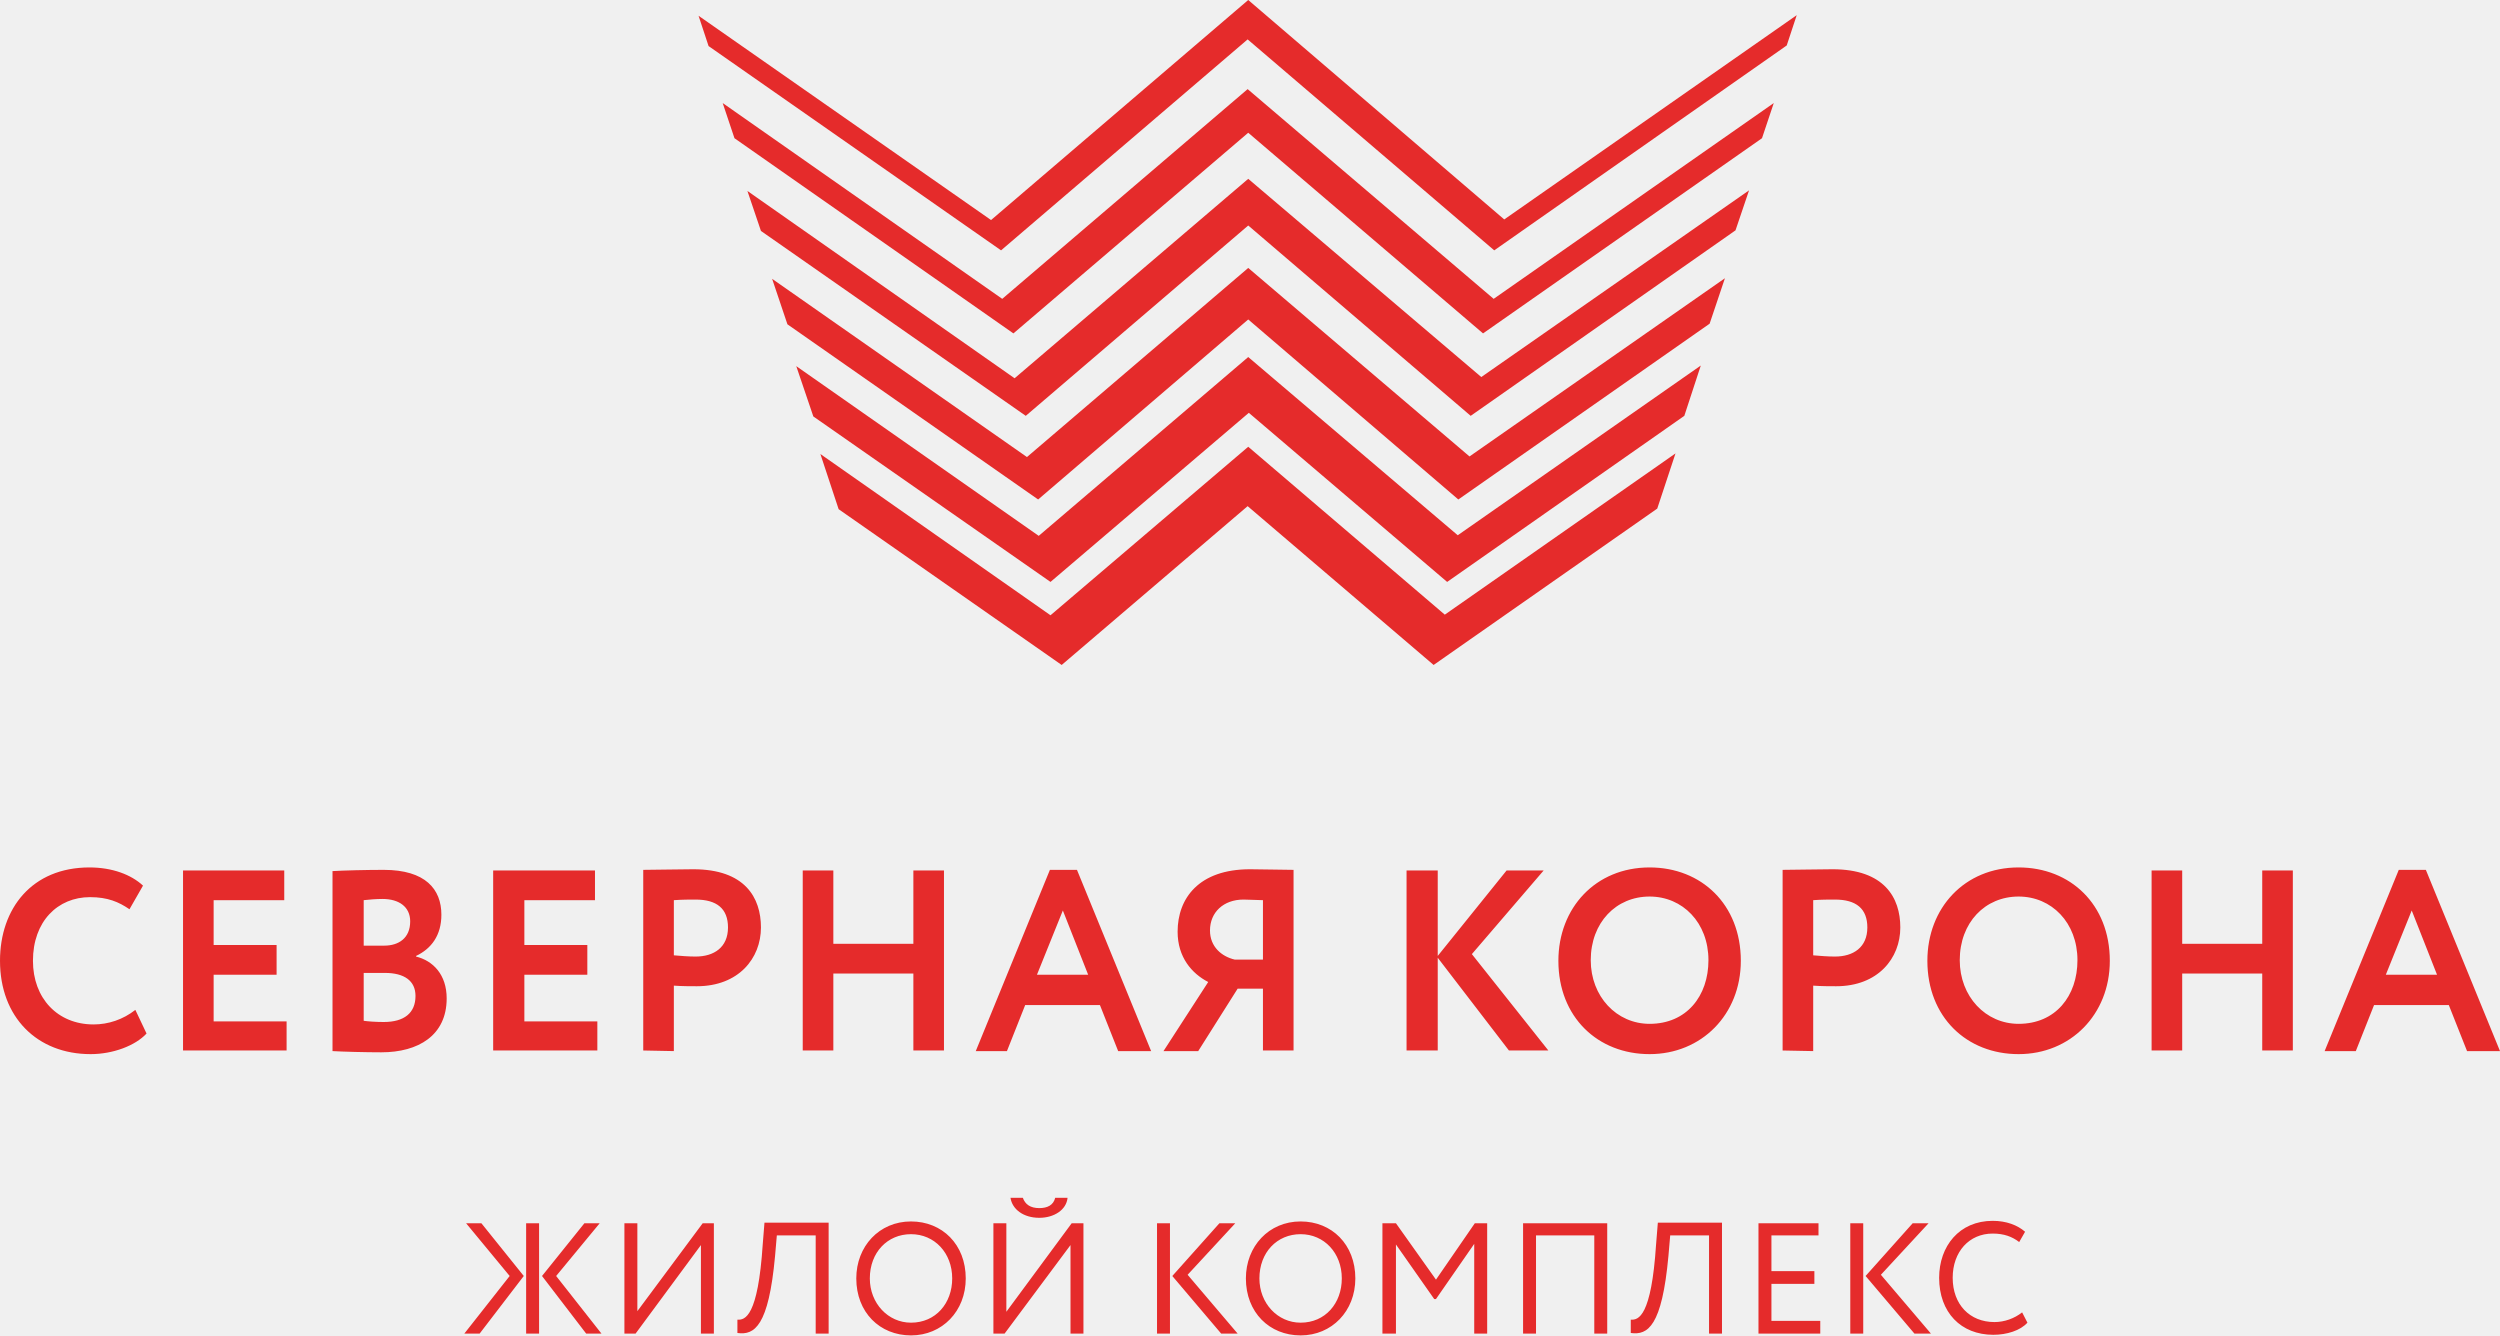
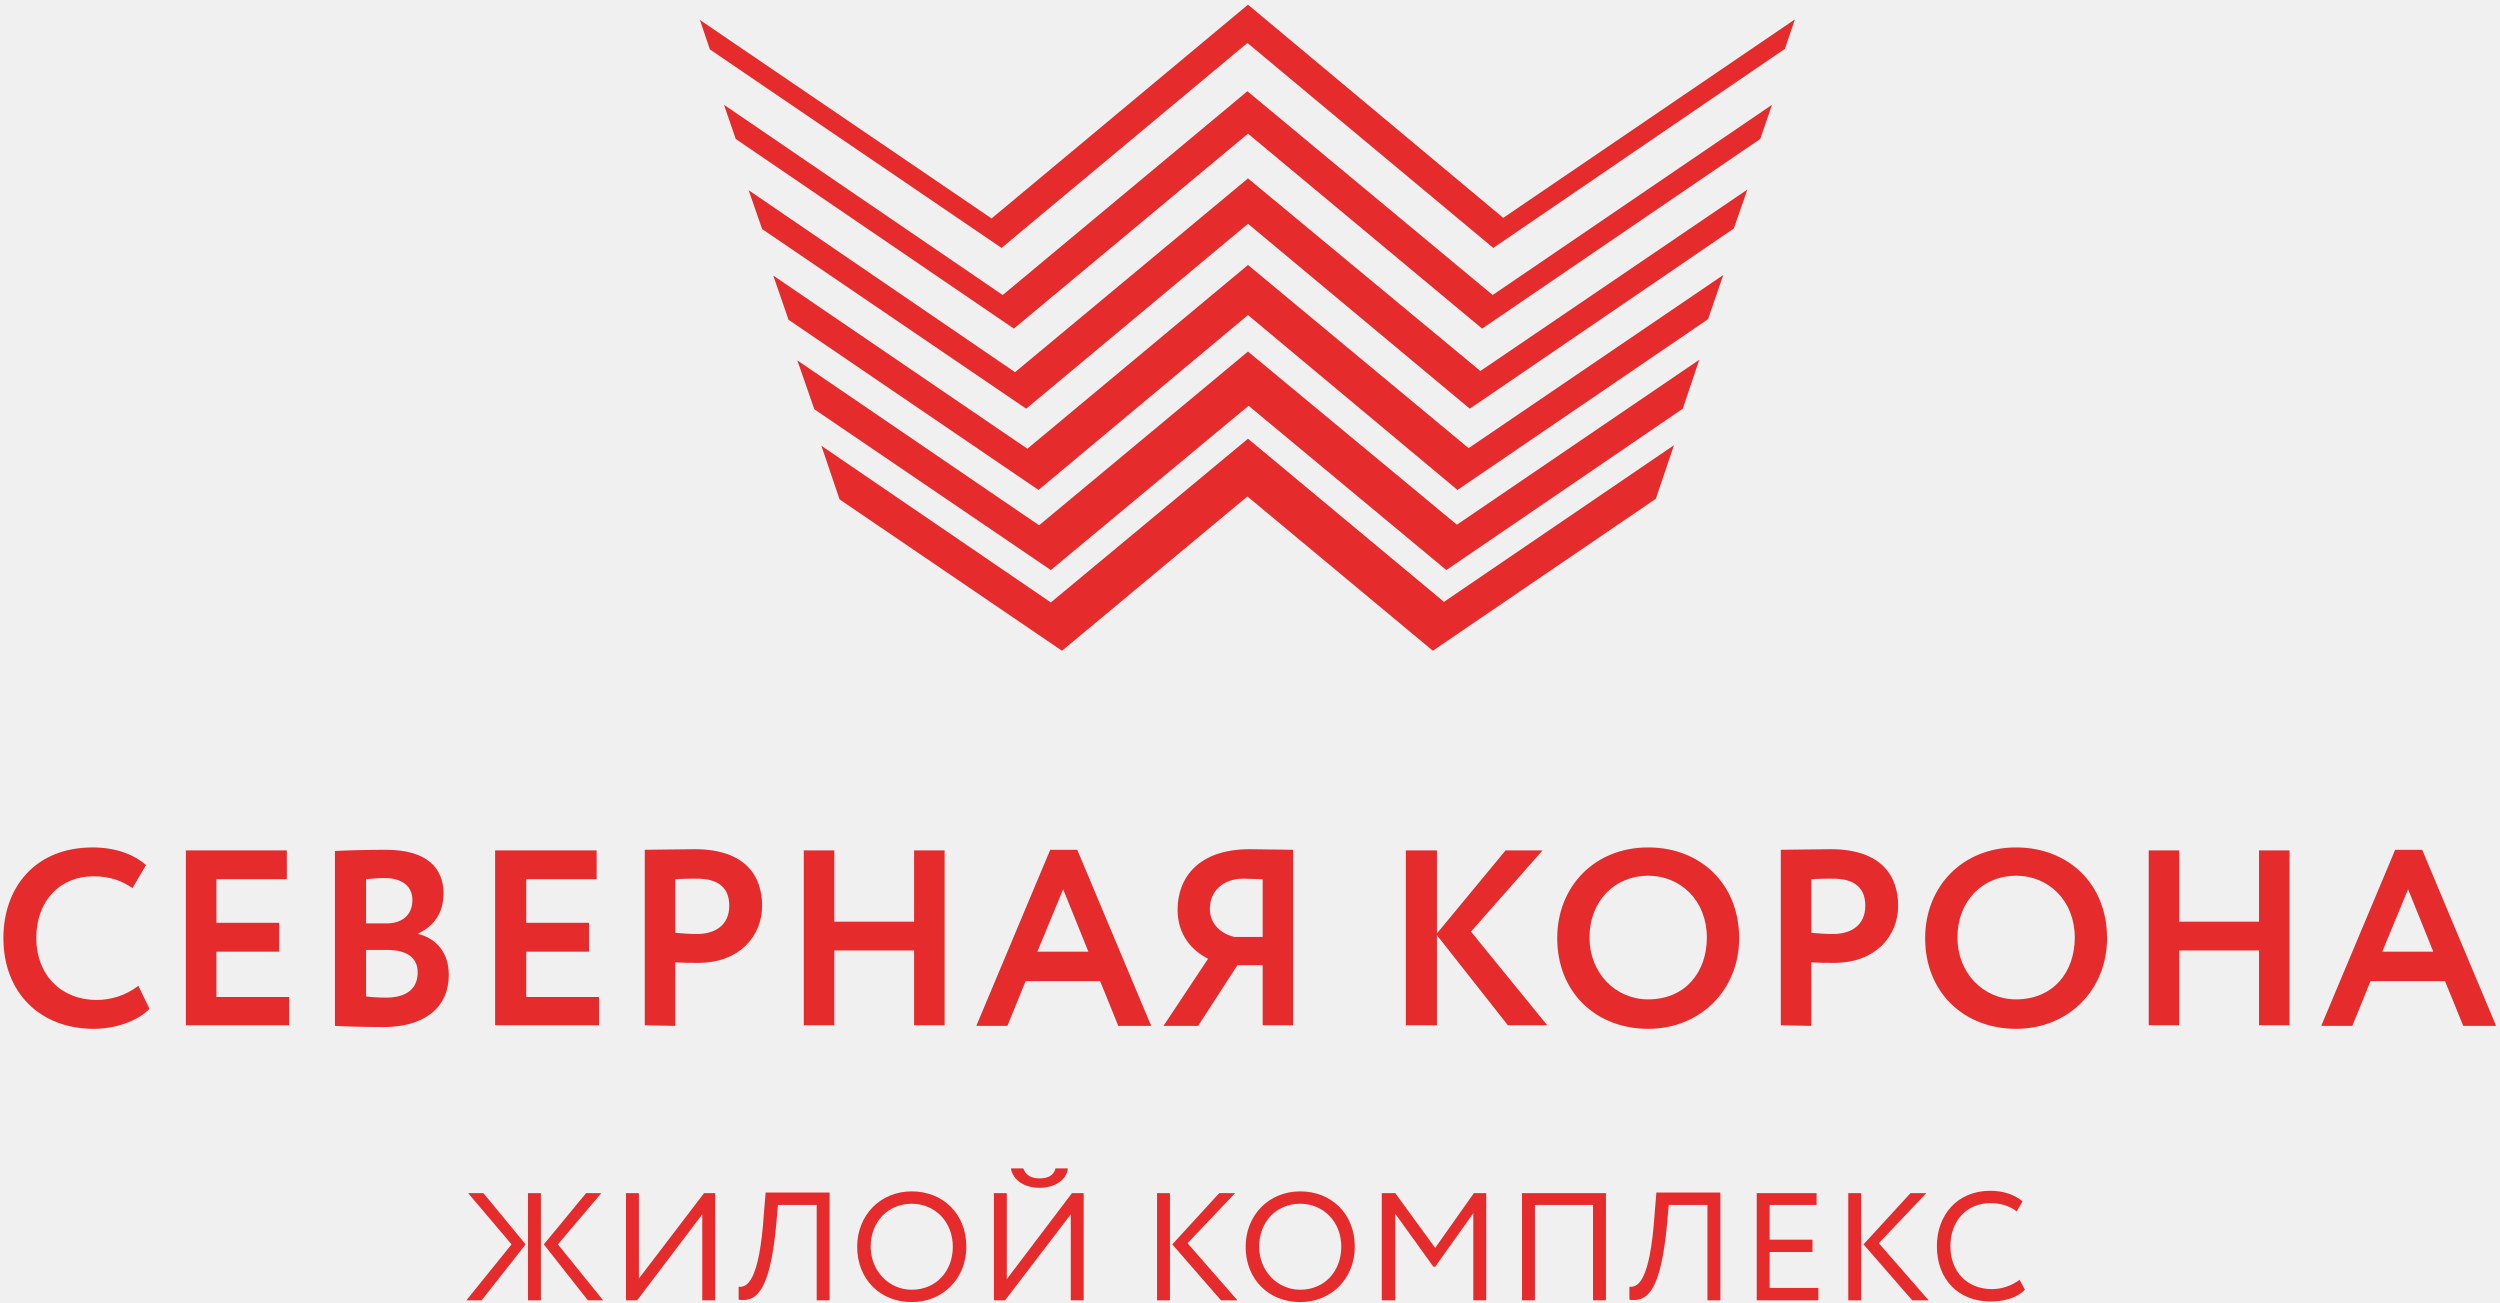
- <svg xmlns="http://www.w3.org/2000/svg" width="161" height="86" viewBox="0 0 161 86" fill="none">
+ <svg xmlns="http://www.w3.org/2000/svg" width="240" height="125" viewBox="0 0 240 125" fill="none">
  <g clip-path="url(#clip0)">
-     <path d="M9.437 66.559C8.717 67.34 7.277 67.886 5.837 67.886C2.388 67.886 0 65.505 0 61.875C0 58.517 2.047 55.863 5.761 55.863C7.239 55.863 8.452 56.331 9.21 57.034L8.338 58.556C7.656 58.088 6.936 57.776 5.799 57.776C3.714 57.776 2.122 59.337 2.122 61.875C2.122 64.295 3.714 65.974 6.026 65.974C6.974 65.974 7.921 65.661 8.717 65.037L9.437 66.559ZM11.787 56.058H18.306V57.971H13.758V60.86H17.813V62.773H13.758V65.778H18.457V67.652H11.787V56.058ZM23.422 62.656V65.739C23.688 65.778 24.18 65.817 24.711 65.817C26.037 65.817 26.758 65.232 26.758 64.139C26.758 63.163 26.037 62.656 24.787 62.656H23.422ZM23.422 57.971V60.899H24.749C25.658 60.899 26.416 60.43 26.416 59.337C26.416 58.4 25.696 57.893 24.635 57.893C24.218 57.893 23.763 57.932 23.422 57.971ZM21.451 56.097C22.096 56.058 23.574 56.019 24.711 56.019C27.402 56.019 28.425 57.268 28.425 58.908C28.425 60.235 27.781 61.094 26.795 61.562V61.602C27.895 61.875 28.766 62.773 28.766 64.295C28.766 66.676 26.947 67.769 24.559 67.769C23.536 67.769 22.058 67.73 21.414 67.691V56.097H21.451ZM31.76 56.058H38.317V57.971H33.769V60.86H37.824V62.773H33.769V65.778H38.469V67.652H31.76V56.058ZM43.396 57.971V61.523C43.85 61.562 44.343 61.602 44.798 61.602C45.973 61.602 46.883 61.016 46.883 59.728C46.883 58.517 46.162 57.932 44.798 57.932C44.419 57.932 43.964 57.932 43.396 57.971ZM41.425 67.652V56.019C42.069 56.019 43.85 55.98 44.646 55.98C47.982 55.98 49.005 57.815 49.005 59.728C49.005 61.719 47.565 63.514 44.874 63.514C44.533 63.514 43.888 63.514 43.396 63.475V67.691L41.425 67.652ZM58.821 62.694H53.667V67.652H51.696V56.058H53.667V60.782H58.821V56.058H60.792V67.652H58.821V62.694ZM66.78 62.773H70.077L68.448 58.635L66.78 62.773ZM67.614 56.019H69.357L74.133 67.691H72.01L70.835 64.725H66.022L64.847 67.691H62.839L67.614 56.019ZM81.334 61.758V57.971C81.069 57.971 80.424 57.932 80.083 57.932C78.794 57.932 77.923 58.752 77.923 59.923C77.923 60.977 78.681 61.602 79.515 61.797H81.334V61.758ZM81.334 63.67H79.704L77.165 67.691H74.929L77.809 63.241C76.748 62.694 75.838 61.641 75.838 60.001C75.838 57.854 77.203 55.98 80.5 55.98C81.22 55.98 82.66 56.019 83.305 56.019V67.652H81.334V63.67ZM90.582 56.058H92.59V61.562L97.025 56.058H99.412L94.788 61.445L99.715 67.652H97.176L92.59 61.679V67.652H90.582V56.058ZM106.234 65.935C108.622 65.935 110.024 64.139 110.024 61.836C110.024 59.415 108.357 57.737 106.234 57.737C104.074 57.737 102.444 59.415 102.444 61.836C102.444 64.178 104.112 65.935 106.234 65.935ZM106.234 55.863C109.569 55.863 112.109 58.244 112.109 61.875C112.109 65.349 109.569 67.886 106.234 67.886C102.899 67.886 100.36 65.505 100.36 61.875C100.36 58.478 102.747 55.863 106.234 55.863ZM116.77 57.971V61.523C117.225 61.562 117.718 61.602 118.173 61.602C119.348 61.602 120.257 61.016 120.257 59.728C120.257 58.517 119.537 57.932 118.173 57.932C117.794 57.932 117.301 57.932 116.77 57.971ZM114.8 67.652V56.019C115.444 56.019 117.225 55.98 118.021 55.98C121.356 55.98 122.38 57.815 122.38 59.728C122.38 61.719 120.939 63.514 118.249 63.514C117.907 63.514 117.263 63.514 116.77 63.475V67.691L114.8 67.652ZM129.998 65.935C132.385 65.935 133.788 64.139 133.788 61.836C133.788 59.415 132.12 57.737 129.998 57.737C127.837 57.737 126.208 59.415 126.208 61.836C126.208 64.178 127.875 65.935 129.998 65.935ZM129.998 55.863C133.333 55.863 135.872 58.244 135.872 61.875C135.872 65.349 133.333 67.886 129.998 67.886C126.662 67.886 124.123 65.505 124.123 61.875C124.123 58.478 126.511 55.863 129.998 55.863ZM145.688 62.694H140.534V67.652H138.563V56.058H140.534V60.782H145.688V56.058H147.659V67.652H145.688V62.694ZM153.647 62.773H156.945L155.315 58.635L153.647 62.773ZM154.481 56.019H156.225L161 67.691H158.878L157.703 64.725H152.889L151.714 67.691H149.706L154.481 56.019ZM35.816 82.174L38.734 85.883H37.749L34.906 82.174L37.635 78.778H38.62L35.816 82.174ZM33.883 78.778H34.717V85.883H33.883V78.778ZM30.017 78.778H31.002L33.731 82.174L30.889 85.883H29.903L32.822 82.174L30.017 78.778ZM40.212 85.883V78.778H41.046V84.439L45.253 78.778H45.973V85.883H45.139V80.183L40.932 85.883H40.212ZM52.53 79.559H50.028L49.914 80.886C49.498 85.414 48.588 86 47.489 85.844V84.985C47.982 85.024 48.815 84.79 49.119 80.144L49.232 78.739H53.364V85.883H52.53V79.559ZM58.669 85.18C60.261 85.18 61.322 83.931 61.322 82.331C61.322 80.691 60.185 79.481 58.669 79.481C57.154 79.481 56.017 80.652 56.017 82.331C56.017 83.931 57.191 85.18 58.669 85.18ZM58.669 78.661C60.678 78.661 62.194 80.144 62.194 82.331C62.194 84.439 60.678 86 58.669 86C56.661 86 55.145 84.517 55.145 82.331C55.145 80.261 56.623 78.661 58.669 78.661ZM65.871 77.138C66.022 77.568 66.363 77.802 66.932 77.802C67.462 77.802 67.841 77.607 67.955 77.138H68.751C68.675 77.919 67.879 78.427 66.932 78.427C65.908 78.427 65.188 77.88 65.075 77.138H65.871ZM63.975 85.883V78.778H64.809V84.478L69.016 78.778H69.774V85.883H68.94V80.183L64.696 85.883H63.975ZM76.483 82.096L79.704 85.883H78.643L75.497 82.174L78.529 78.778H79.552L76.483 82.096ZM74.512 78.778H75.346V85.883H74.512V78.778ZM83.759 85.18C85.351 85.18 86.412 83.931 86.412 82.331C86.412 80.691 85.275 79.481 83.759 79.481C82.243 79.481 81.106 80.652 81.106 82.331C81.106 83.931 82.281 85.18 83.759 85.18ZM83.759 78.661C85.768 78.661 87.284 80.144 87.284 82.331C87.284 84.439 85.768 86 83.759 86C81.751 86 80.235 84.517 80.235 82.331C80.235 80.261 81.713 78.661 83.759 78.661ZM89.028 78.778H89.899L92.477 82.409L94.978 78.778H95.774V85.883H94.94V80.105L92.477 83.658H92.363L89.899 80.144V85.883H89.028V78.778ZM102.672 79.559H98.919V85.883H98.086V78.778H103.505V85.883H102.672V79.559ZM110.062 79.559H107.561L107.447 80.886C107.03 85.414 106.121 86 105.021 85.844V84.985C105.514 85.024 106.348 84.79 106.651 80.144L106.765 78.739H110.896V85.883H110.062V79.559ZM113.246 78.778H117.112V79.559H114.08V81.862H116.846V82.682H114.08V85.063H117.225V85.883H113.246V78.778ZM121.129 82.096L124.351 85.883H123.289L120.144 82.174L123.176 78.778H124.199L121.129 82.096ZM119.158 78.778H119.992V85.883H119.158V78.778ZM130.566 85.18C130.111 85.688 129.24 85.961 128.368 85.961C126.283 85.961 124.881 84.517 124.881 82.291C124.881 80.261 126.17 78.622 128.33 78.622C129.202 78.622 129.922 78.895 130.415 79.325L130.036 79.988C129.581 79.637 129.05 79.442 128.33 79.442C126.814 79.442 125.753 80.613 125.753 82.291C125.753 84.009 126.852 85.141 128.444 85.141C129.088 85.141 129.732 84.907 130.225 84.517L130.566 85.18Z" fill="#E52B2B" />
-     <path d="M80.386 22.993L66.894 34.509L51.279 23.579L52.378 26.819L67.652 37.476L80.424 26.585L93.196 37.476L108.47 26.78L109.531 23.54L93.879 34.47L80.386 22.993ZM80.386 0L63.824 14.171L44.987 1.015L45.632 2.967L64.468 16.123L80.348 2.537L96.228 16.123L115.065 2.928L115.709 0.976L96.873 14.132L80.386 0ZM80.386 28.771L67.652 39.623L52.833 29.239L54.008 32.792L68.372 42.824L80.348 32.596L92.325 42.824L106.727 32.753L107.902 29.2L93.045 39.584L80.386 28.771ZM80.386 11.516L65.34 24.36L48.133 12.297L49.005 14.873L66.06 26.78L80.386 14.522L94.712 26.78L111.767 14.834L112.639 12.258L95.395 24.281L80.386 11.516ZM80.386 17.255L66.136 29.434L49.725 17.957L50.71 20.885L66.856 32.167L80.386 20.573L93.916 32.167L110.1 20.846L111.085 17.918L94.636 29.395L80.386 17.255ZM96.191 19.246L114.231 6.636L113.473 8.901L95.508 21.471L80.386 8.549L65.264 21.471L47.299 8.901L46.541 6.636L64.544 19.246L80.348 5.739L96.191 19.246Z" fill="#E52B2B" />
+     <path d="M14.353 96.844C13.283 97.975 11.142 98.767 9.001 98.767C3.875 98.767 0.326 95.318 0.326 90.06C0.326 85.198 3.368 81.353 8.889 81.353C11.086 81.353 12.888 82.032 14.015 83.049L12.719 85.254C11.705 84.576 10.635 84.124 8.945 84.124C5.847 84.124 3.481 86.385 3.481 90.06C3.481 93.565 5.847 95.996 9.283 95.996C10.691 95.996 12.1 95.544 13.283 94.639L14.353 96.844ZM17.845 81.636H27.535V84.406H20.775V88.59H26.802V91.36H20.775V95.714H27.76V98.427H17.845V81.636ZM35.139 91.191V95.657C35.534 95.714 36.266 95.77 37.055 95.77C39.026 95.77 40.097 94.922 40.097 93.339C40.097 91.926 39.026 91.191 37.167 91.191H35.139ZM35.139 84.406V88.647H37.111C38.463 88.647 39.59 87.968 39.59 86.385C39.59 85.028 38.519 84.293 36.942 84.293C36.322 84.293 35.646 84.35 35.139 84.406ZM32.21 81.692C33.168 81.636 35.365 81.579 37.055 81.579C41.054 81.579 42.575 83.389 42.575 85.763C42.575 87.685 41.617 88.929 40.153 89.608V89.664C41.786 90.06 43.082 91.36 43.082 93.565C43.082 97.014 40.378 98.597 36.829 98.597C35.308 98.597 33.111 98.541 32.154 98.484V81.692H32.21ZM47.532 81.636H57.278V84.406H50.518V88.59H56.545V91.36H50.518V95.714H57.503V98.427H47.532V81.636ZM64.826 84.406V89.551C65.502 89.608 66.235 89.664 66.911 89.664C68.657 89.664 70.009 88.816 70.009 86.951C70.009 85.198 68.939 84.35 66.911 84.35C66.347 84.35 65.671 84.35 64.826 84.406ZM61.897 98.427V81.579C62.855 81.579 65.502 81.523 66.685 81.523C71.642 81.523 73.163 84.18 73.163 86.951C73.163 89.834 71.023 92.435 67.023 92.435C66.516 92.435 65.559 92.435 64.826 92.378V98.484L61.897 98.427ZM87.753 91.247H80.092V98.427H77.163V81.636H80.092V88.477H87.753V81.636H90.683V98.427H87.753V91.247ZM99.583 91.36H104.484L102.062 85.367L99.583 91.36ZM100.822 81.579H103.414L110.512 98.484H107.357L105.611 94.187H98.457L96.71 98.484H93.725L100.822 81.579ZM121.215 89.89V84.406C120.82 84.406 119.863 84.35 119.356 84.35C117.44 84.35 116.145 85.537 116.145 87.233C116.145 88.76 117.271 89.664 118.511 89.947H121.215V89.89ZM121.215 92.661H118.792L115.018 98.484H111.695L115.976 92.039C114.398 91.247 113.047 89.721 113.047 87.346C113.047 84.237 115.074 81.523 119.975 81.523C121.046 81.523 123.186 81.579 124.144 81.579V98.427H121.215V92.661ZM134.96 81.636H137.945V89.608L144.536 81.636H148.085L141.213 89.438L148.536 98.427H144.761L137.945 89.777V98.427H134.96V81.636ZM158.225 95.94C161.774 95.94 163.858 93.339 163.858 90.004C163.858 86.498 161.379 84.067 158.225 84.067C155.014 84.067 152.592 86.498 152.592 90.004C152.592 93.396 155.07 95.94 158.225 95.94ZM158.225 81.353C163.182 81.353 166.956 84.802 166.956 90.06C166.956 95.092 163.182 98.767 158.225 98.767C153.268 98.767 149.493 95.318 149.493 90.06C149.493 85.141 153.042 81.353 158.225 81.353ZM173.885 84.406V89.551C174.561 89.608 175.293 89.664 175.969 89.664C177.716 89.664 179.068 88.816 179.068 86.951C179.068 85.198 177.997 84.35 175.969 84.35C175.406 84.35 174.674 84.35 173.885 84.406ZM170.956 98.427V81.579C171.913 81.579 174.561 81.523 175.744 81.523C180.701 81.523 182.222 84.18 182.222 86.951C182.222 89.834 180.082 92.435 176.082 92.435C175.575 92.435 174.617 92.435 173.885 92.378V98.484L170.956 98.427ZM193.545 95.94C197.094 95.94 199.178 93.339 199.178 90.004C199.178 86.498 196.7 84.067 193.545 84.067C190.334 84.067 187.912 86.498 187.912 90.004C187.912 93.396 190.39 95.94 193.545 95.94ZM193.545 81.353C198.502 81.353 202.276 84.802 202.276 90.06C202.276 95.092 198.502 98.767 193.545 98.767C188.588 98.767 184.813 95.318 184.813 90.06C184.813 85.141 188.362 81.353 193.545 81.353ZM216.866 91.247H209.205V98.427H206.276V81.636H209.205V88.477H216.866V81.636H219.796V98.427H216.866V91.247ZM228.696 91.36H233.597L231.175 85.367L228.696 91.36ZM229.935 81.579H232.527L239.624 98.484H236.47L234.724 94.187H227.569L225.823 98.484H222.838L229.935 81.579ZM53.56 119.459L57.898 124.83H56.433L52.208 119.459L56.264 114.541H57.728L53.56 119.459ZM50.687 114.541H51.926V124.83H50.687V114.541ZM44.941 114.541H46.406L50.462 119.459L46.237 124.83H44.772L49.11 119.459L44.941 114.541ZM60.094 124.83V114.541H61.334V122.739L67.587 114.541H68.657V124.83H67.418V116.576L61.165 124.83H60.094ZM78.402 115.671H74.684L74.515 117.594C73.896 124.152 72.544 125 70.91 124.774V123.53C71.642 123.587 72.882 123.247 73.332 116.519L73.501 114.484H79.642V124.83H78.402V115.671ZM87.528 123.813C89.894 123.813 91.471 122.004 91.471 119.686C91.471 117.311 89.781 115.558 87.528 115.558C85.275 115.558 83.585 117.254 83.585 119.686C83.585 122.004 85.331 123.813 87.528 123.813ZM87.528 114.371C90.514 114.371 92.767 116.519 92.767 119.686C92.767 122.739 90.514 125 87.528 125C84.543 125 82.289 122.852 82.289 119.686C82.289 116.689 84.486 114.371 87.528 114.371ZM98.231 112.166C98.457 112.788 98.963 113.127 99.808 113.127C100.597 113.127 101.16 112.845 101.329 112.166H102.512C102.4 113.297 101.217 114.032 99.808 114.032C98.287 114.032 97.217 113.24 97.048 112.166H98.231ZM95.415 124.83V114.541H96.654V122.795L102.907 114.541H104.033V124.83H102.794V116.576L96.485 124.83H95.415ZM114.004 119.346L118.792 124.83H117.215L112.54 119.459L117.046 114.541H118.567L114.004 119.346ZM111.075 114.541H112.314V124.83H111.075V114.541ZM124.82 123.813C127.186 123.813 128.763 122.004 128.763 119.686C128.763 117.311 127.073 115.558 124.82 115.558C122.567 115.558 120.877 117.254 120.877 119.686C120.877 122.004 122.623 123.813 124.82 123.813ZM124.82 114.371C127.805 114.371 130.059 116.519 130.059 119.686C130.059 122.739 127.805 125 124.82 125C121.834 125 119.581 122.852 119.581 119.686C119.581 116.689 121.778 114.371 124.82 114.371ZM132.65 114.541H133.946L137.776 119.799L141.494 114.541H142.677V124.83H141.438V116.463L137.776 121.608H137.607L133.946 116.519V124.83H132.65V114.541ZM152.93 115.671H147.353V124.83H146.113V114.541H154.169V124.83H152.93V115.671ZM163.914 115.671H160.196L160.027 117.594C159.408 124.152 158.056 125 156.422 124.774V123.53C157.154 123.587 158.394 123.247 158.844 116.519L159.013 114.484H165.154V124.83H163.914V115.671ZM168.646 114.541H174.392V115.671H169.885V119.007H173.998V120.194H169.885V123.643H174.561V124.83H168.646V114.541ZM180.363 119.346L185.151 124.83H183.574L178.899 119.459L183.405 114.541H184.926L180.363 119.346ZM177.434 114.541H178.673V124.83H177.434V114.541ZM194.39 123.813C193.714 124.548 192.418 124.944 191.123 124.944C188.024 124.944 185.94 122.852 185.94 119.629C185.94 116.689 187.855 114.315 191.066 114.315C192.362 114.315 193.432 114.71 194.165 115.332L193.601 116.293C192.925 115.784 192.137 115.502 191.066 115.502C188.813 115.502 187.236 117.198 187.236 119.629C187.236 122.117 188.869 123.756 191.235 123.756C192.193 123.756 193.151 123.417 193.883 122.852L194.39 123.813Z" fill="#E52B2B" />
+     <path d="M119.806 33.749L99.752 50.427L76.543 34.597L78.177 39.29L100.879 54.724L119.863 38.95L138.847 54.724L161.548 39.233L163.126 34.54L139.861 50.371L119.806 33.749ZM119.806 0.448L95.189 20.971L67.192 1.918L68.15 4.745L96.147 23.798L119.75 4.123L143.353 23.798L171.35 4.689L172.308 1.862L144.311 20.915L119.806 0.448ZM119.806 42.116L100.879 57.834L78.853 42.795L80.599 47.94L101.949 62.47L119.75 47.657L137.551 62.47L158.957 47.883L160.703 42.738L138.621 57.777L119.806 42.116ZM119.806 17.127L97.443 35.728L71.868 18.258L73.164 21.989L98.513 39.233L119.806 21.48L141.1 39.233L166.449 21.933L167.745 18.201L142.114 35.615L119.806 17.127ZM119.806 25.438L98.626 43.078L74.234 26.456L75.698 30.696L99.696 47.035L119.806 30.244L139.917 47.035L163.971 30.639L165.435 26.399L140.987 43.021L119.806 25.438ZM143.297 28.321L170.111 10.06L168.984 13.339L142.283 31.544L119.806 12.83L97.33 31.544L70.629 13.339L69.502 10.06L96.26 28.321L119.75 8.759L143.297 28.321Z" fill="#E52B2B" />
  </g>
  <defs>
    <clipPath id="clip0">
-       <rect width="161" height="86" fill="white" />
+       <rect width="239.298" height="124.552" fill="white" transform="translate(0.326172 0.448486)" />
    </clipPath>
  </defs>
</svg>
